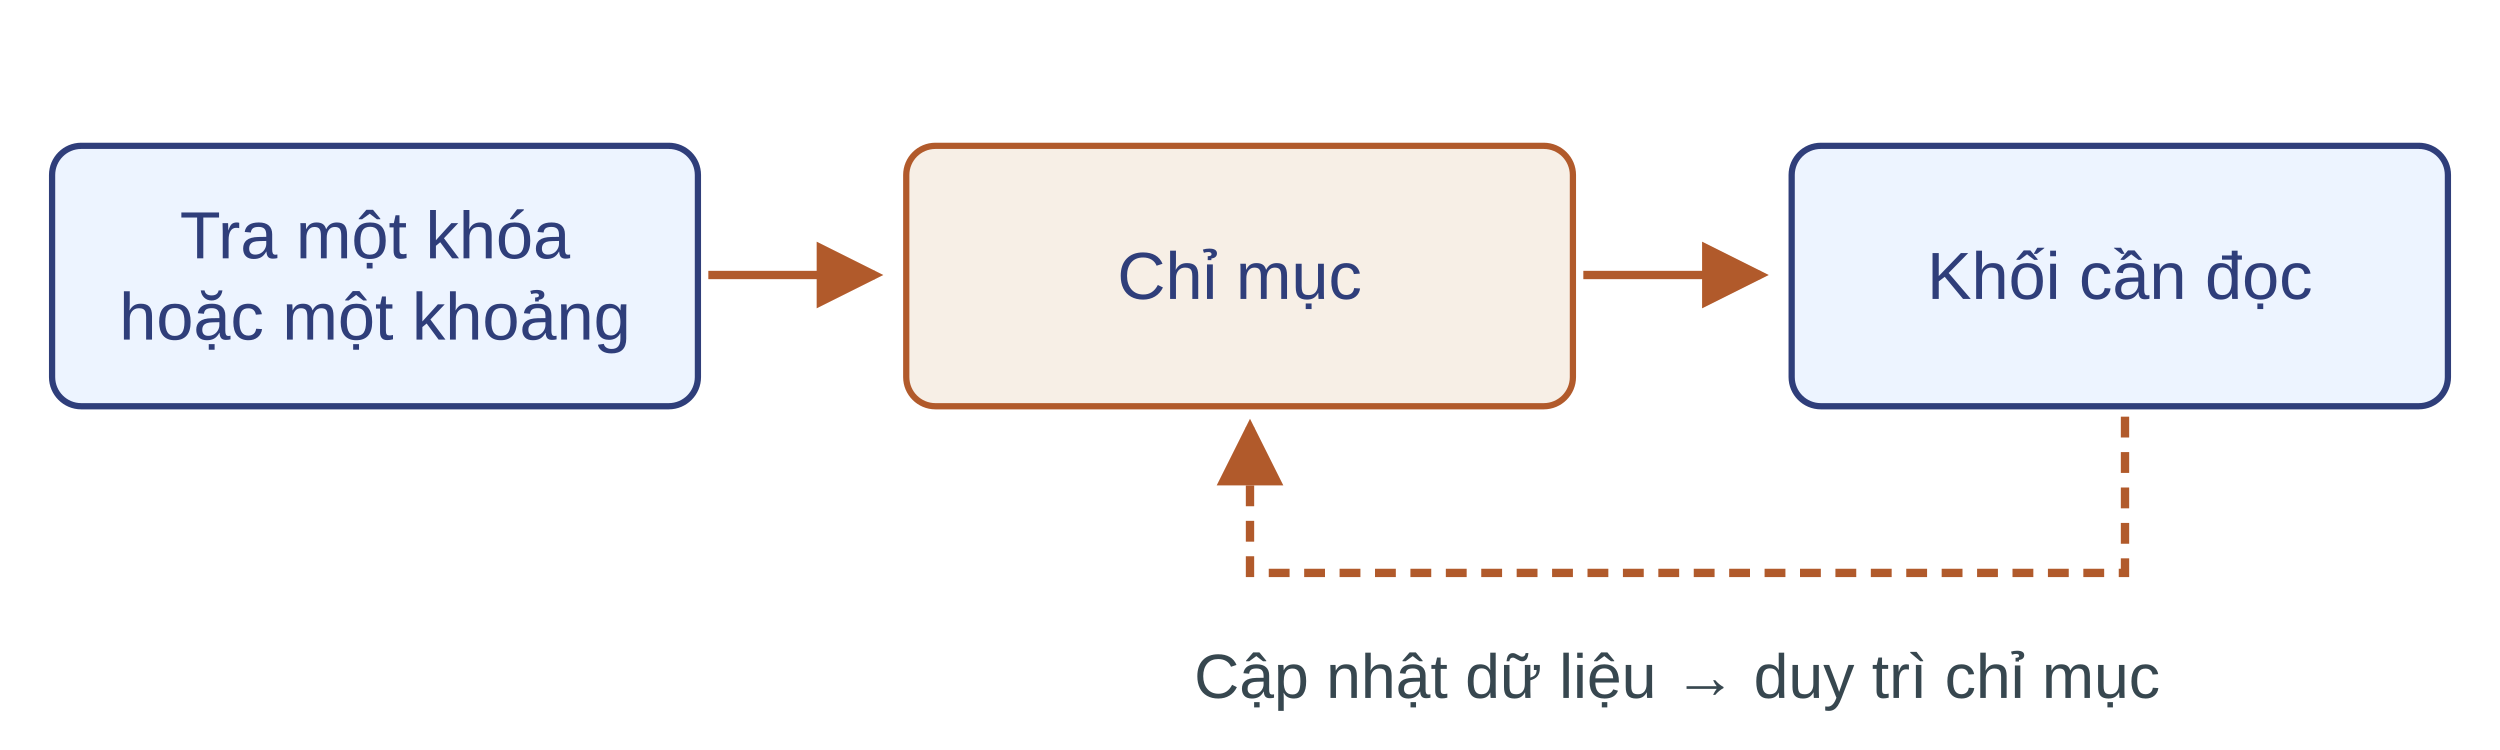
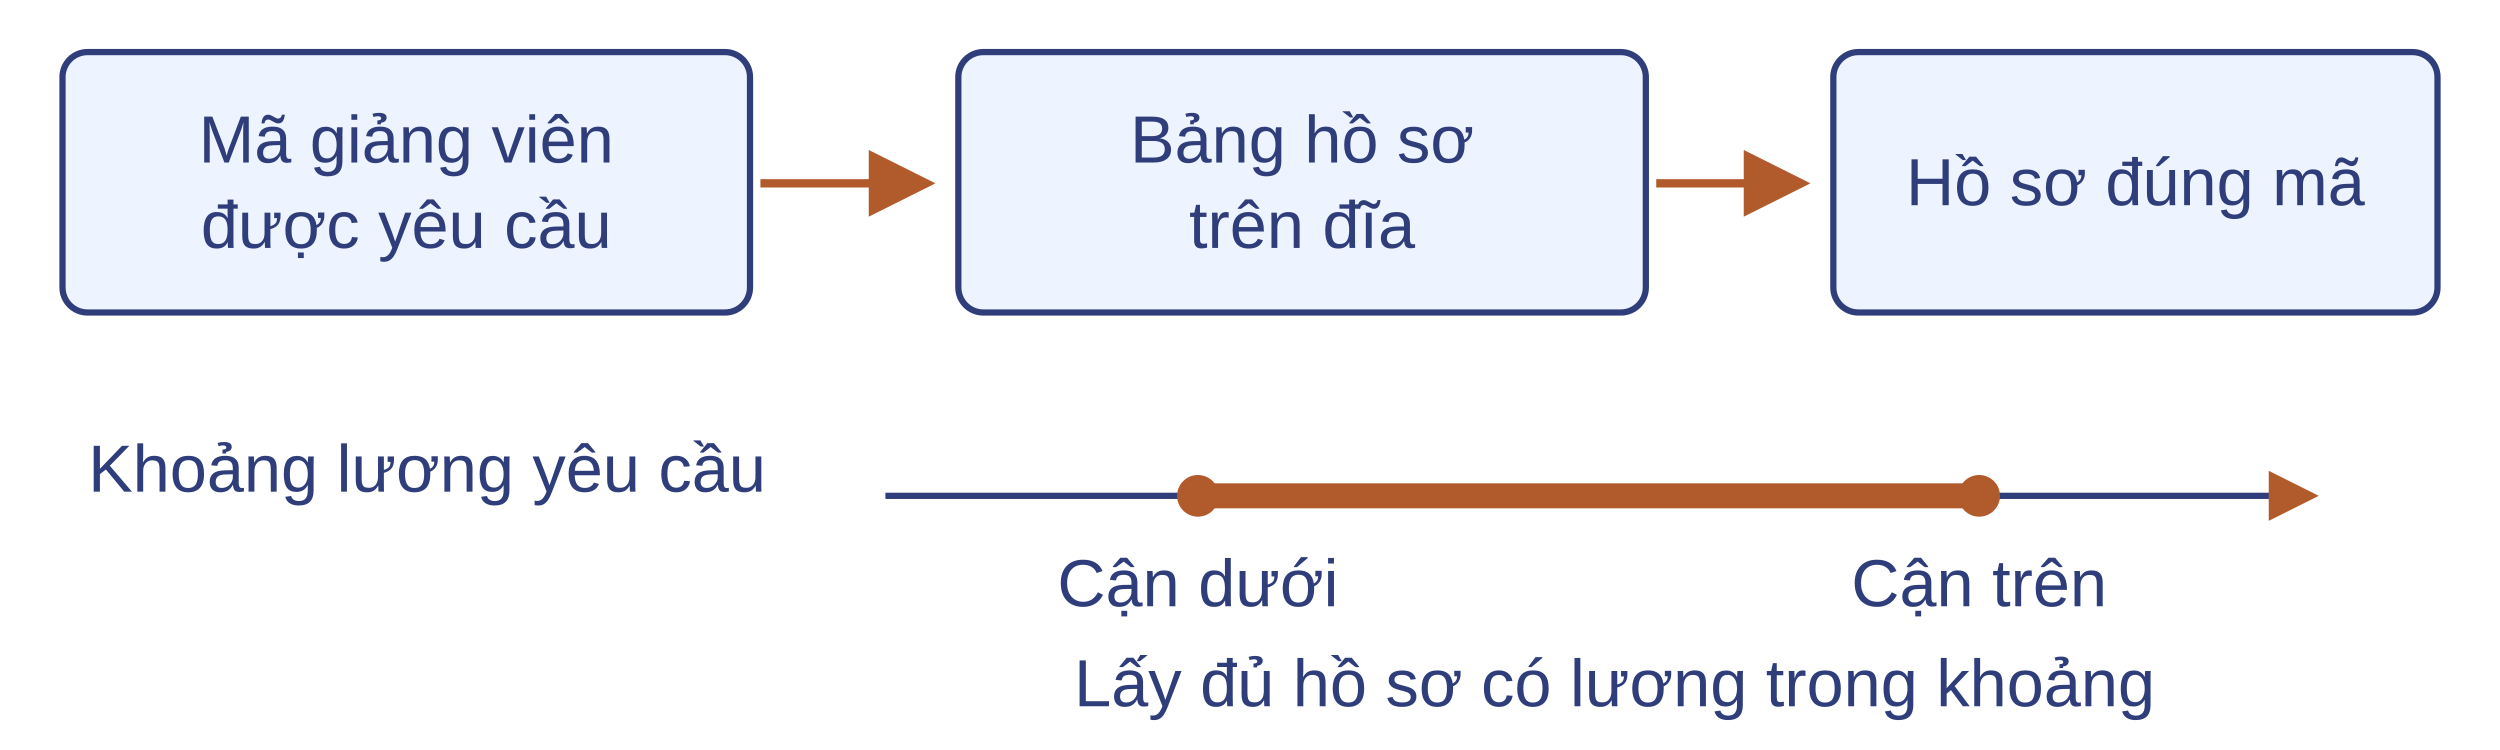
<svg xmlns="http://www.w3.org/2000/svg" width="1200" height="360" viewBox="0 0 1200 360" role="img" aria-labelledby="title desc">
  <defs>
    <marker id="arrow" markerWidth="8" markerHeight="8" refX="7" refY="4" orient="auto">
      <path d="M0 0L8 4L0 8Z" fill="#B15A2B" />
    </marker>
  </defs>
  <g font-family="Arial, sans-serif">
-     <rect x="25" y="70" width="310" height="125" rx="14" fill="#edf4ff" stroke="#2F3E7A" stroke-width="3" />
-     <text x="180" y="124" font-size="32" fill="#2F3E7A" text-anchor="middle">Tra một khóa</text>
-     <text x="180" y="163" font-size="32" fill="#2F3E7A" text-anchor="middle">hoặc một khoảng</text>
-     <path d="M340 132 L420 132" fill="none" stroke="#B15A2B" stroke-width="4" marker-end="url(#arrow)" />
-     <rect x="435" y="70" width="320" height="125" rx="14" fill="#F7EFE6" stroke="#B15A2B" stroke-width="3" />
-     <text x="595" y="143.5" font-size="32" fill="#2F3E7A" text-anchor="middle">Chỉ mục</text>
-     <path d="M760 132 L845 132" fill="none" stroke="#B15A2B" stroke-width="4" marker-end="url(#arrow)" />
-     <rect x="860" y="70" width="315" height="125" rx="14" fill="#edf4ff" stroke="#2F3E7A" stroke-width="3" />
-     <text x="1017.5" y="143.5" font-size="32" fill="#2F3E7A" text-anchor="middle">Khối cần đọc</text>
-     <path d="M1020 200V275H600V205" fill="none" stroke="#B15A2B" stroke-width="4" stroke-dasharray="10 7" marker-end="url(#arrow)" />
-     <text x="805" y="335" font-size="30" fill="#37474F" text-anchor="middle">Cập nhật dữ liệu → duy trì chỉ mục</text>
+     <rect x="30" y="25" width="330" height="125" rx="12" fill="#edf4ff" stroke="#2F3E7A" stroke-width="3" />
+     <text x="195" y="78" font-size="32" fill="#2F3E7A" text-anchor="middle">Mã giảng viên</text>
+     <text x="195" y="119" font-size="32" fill="#2F3E7A" text-anchor="middle">được yêu cầu</text>
+     <path d="M365 88L445 88" fill="none" stroke="#B15A2B" stroke-width="4" marker-end="url(#arrow)" />
+     <rect x="460" y="25" width="330" height="125" rx="12" fill="#edf4ff" stroke="#2F3E7A" stroke-width="3" />
+     <text x="625" y="78" font-size="32" fill="#2F3E7A" text-anchor="middle">Bảng hồ sơ</text>
+     <text x="625" y="119" font-size="32" fill="#2F3E7A" text-anchor="middle">trên đĩa</text>
+     <path d="M795 88L865 88" fill="none" stroke="#B15A2B" stroke-width="4" marker-end="url(#arrow)" />
+     <rect x="880" y="25" width="290" height="125" rx="12" fill="#edf4ff" stroke="#2F3E7A" stroke-width="3" />
+     <text x="1025" y="98.5" font-size="32" fill="#2F3E7A" text-anchor="middle">Hồ sơ đúng mã</text>
+     <text x="205" y="236" font-size="32" fill="#2F3E7A" text-anchor="middle">Khoảng lương yêu cầu</text>
+     <path d="M425 238H1110" stroke="#2F3E7A" stroke-width="3" marker-end="url(#arrow)" />
+     <path d="M575 238H950" stroke="#B15A2B" stroke-width="12" />
+     <circle cx="575" cy="238" r="10" fill="#B15A2B" />
+     <circle cx="950" cy="238" r="10" fill="#B15A2B" />
+     <text x="575" y="291" font-size="32" fill="#2F3E7A" text-anchor="middle">Cận dưới</text>
+     <text x="950" y="291" font-size="32" fill="#2F3E7A" text-anchor="middle">Cận trên</text>
+     <text x="775" y="339" font-size="32" fill="#2F3E7A" text-anchor="middle">Lấy đủ hồ sơ có lương trong khoảng</text>
  </g>
</svg>
